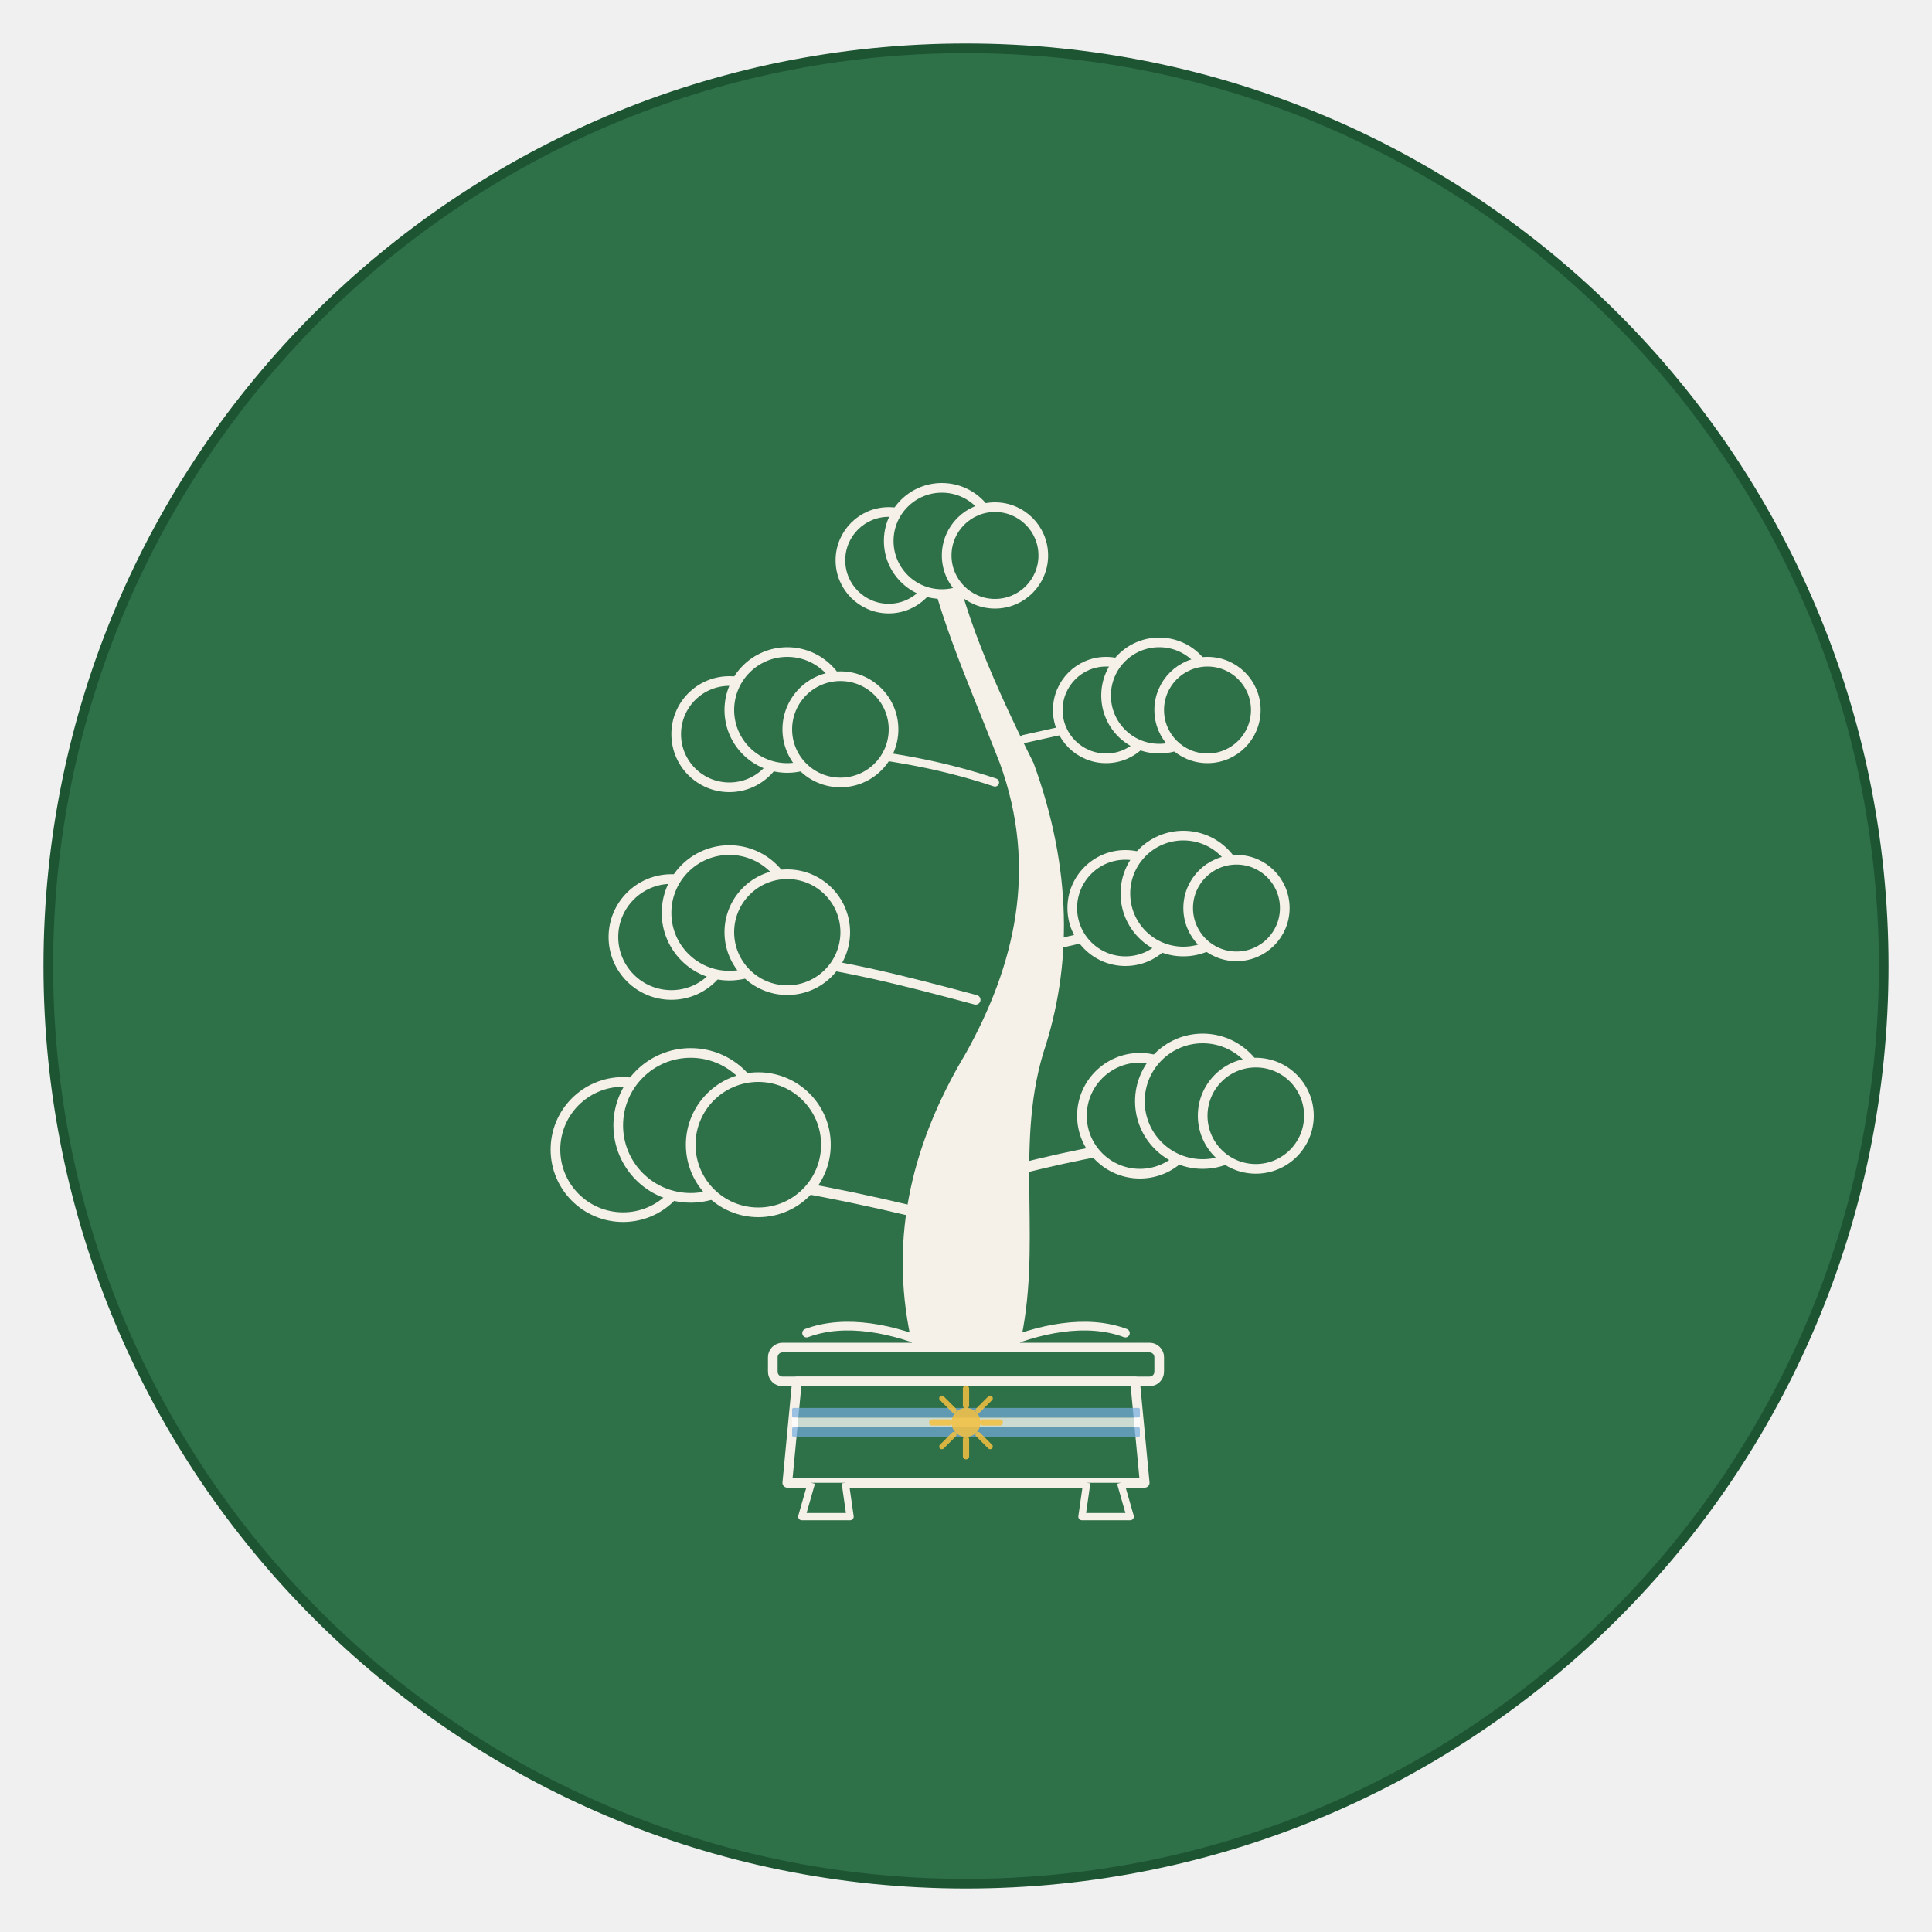
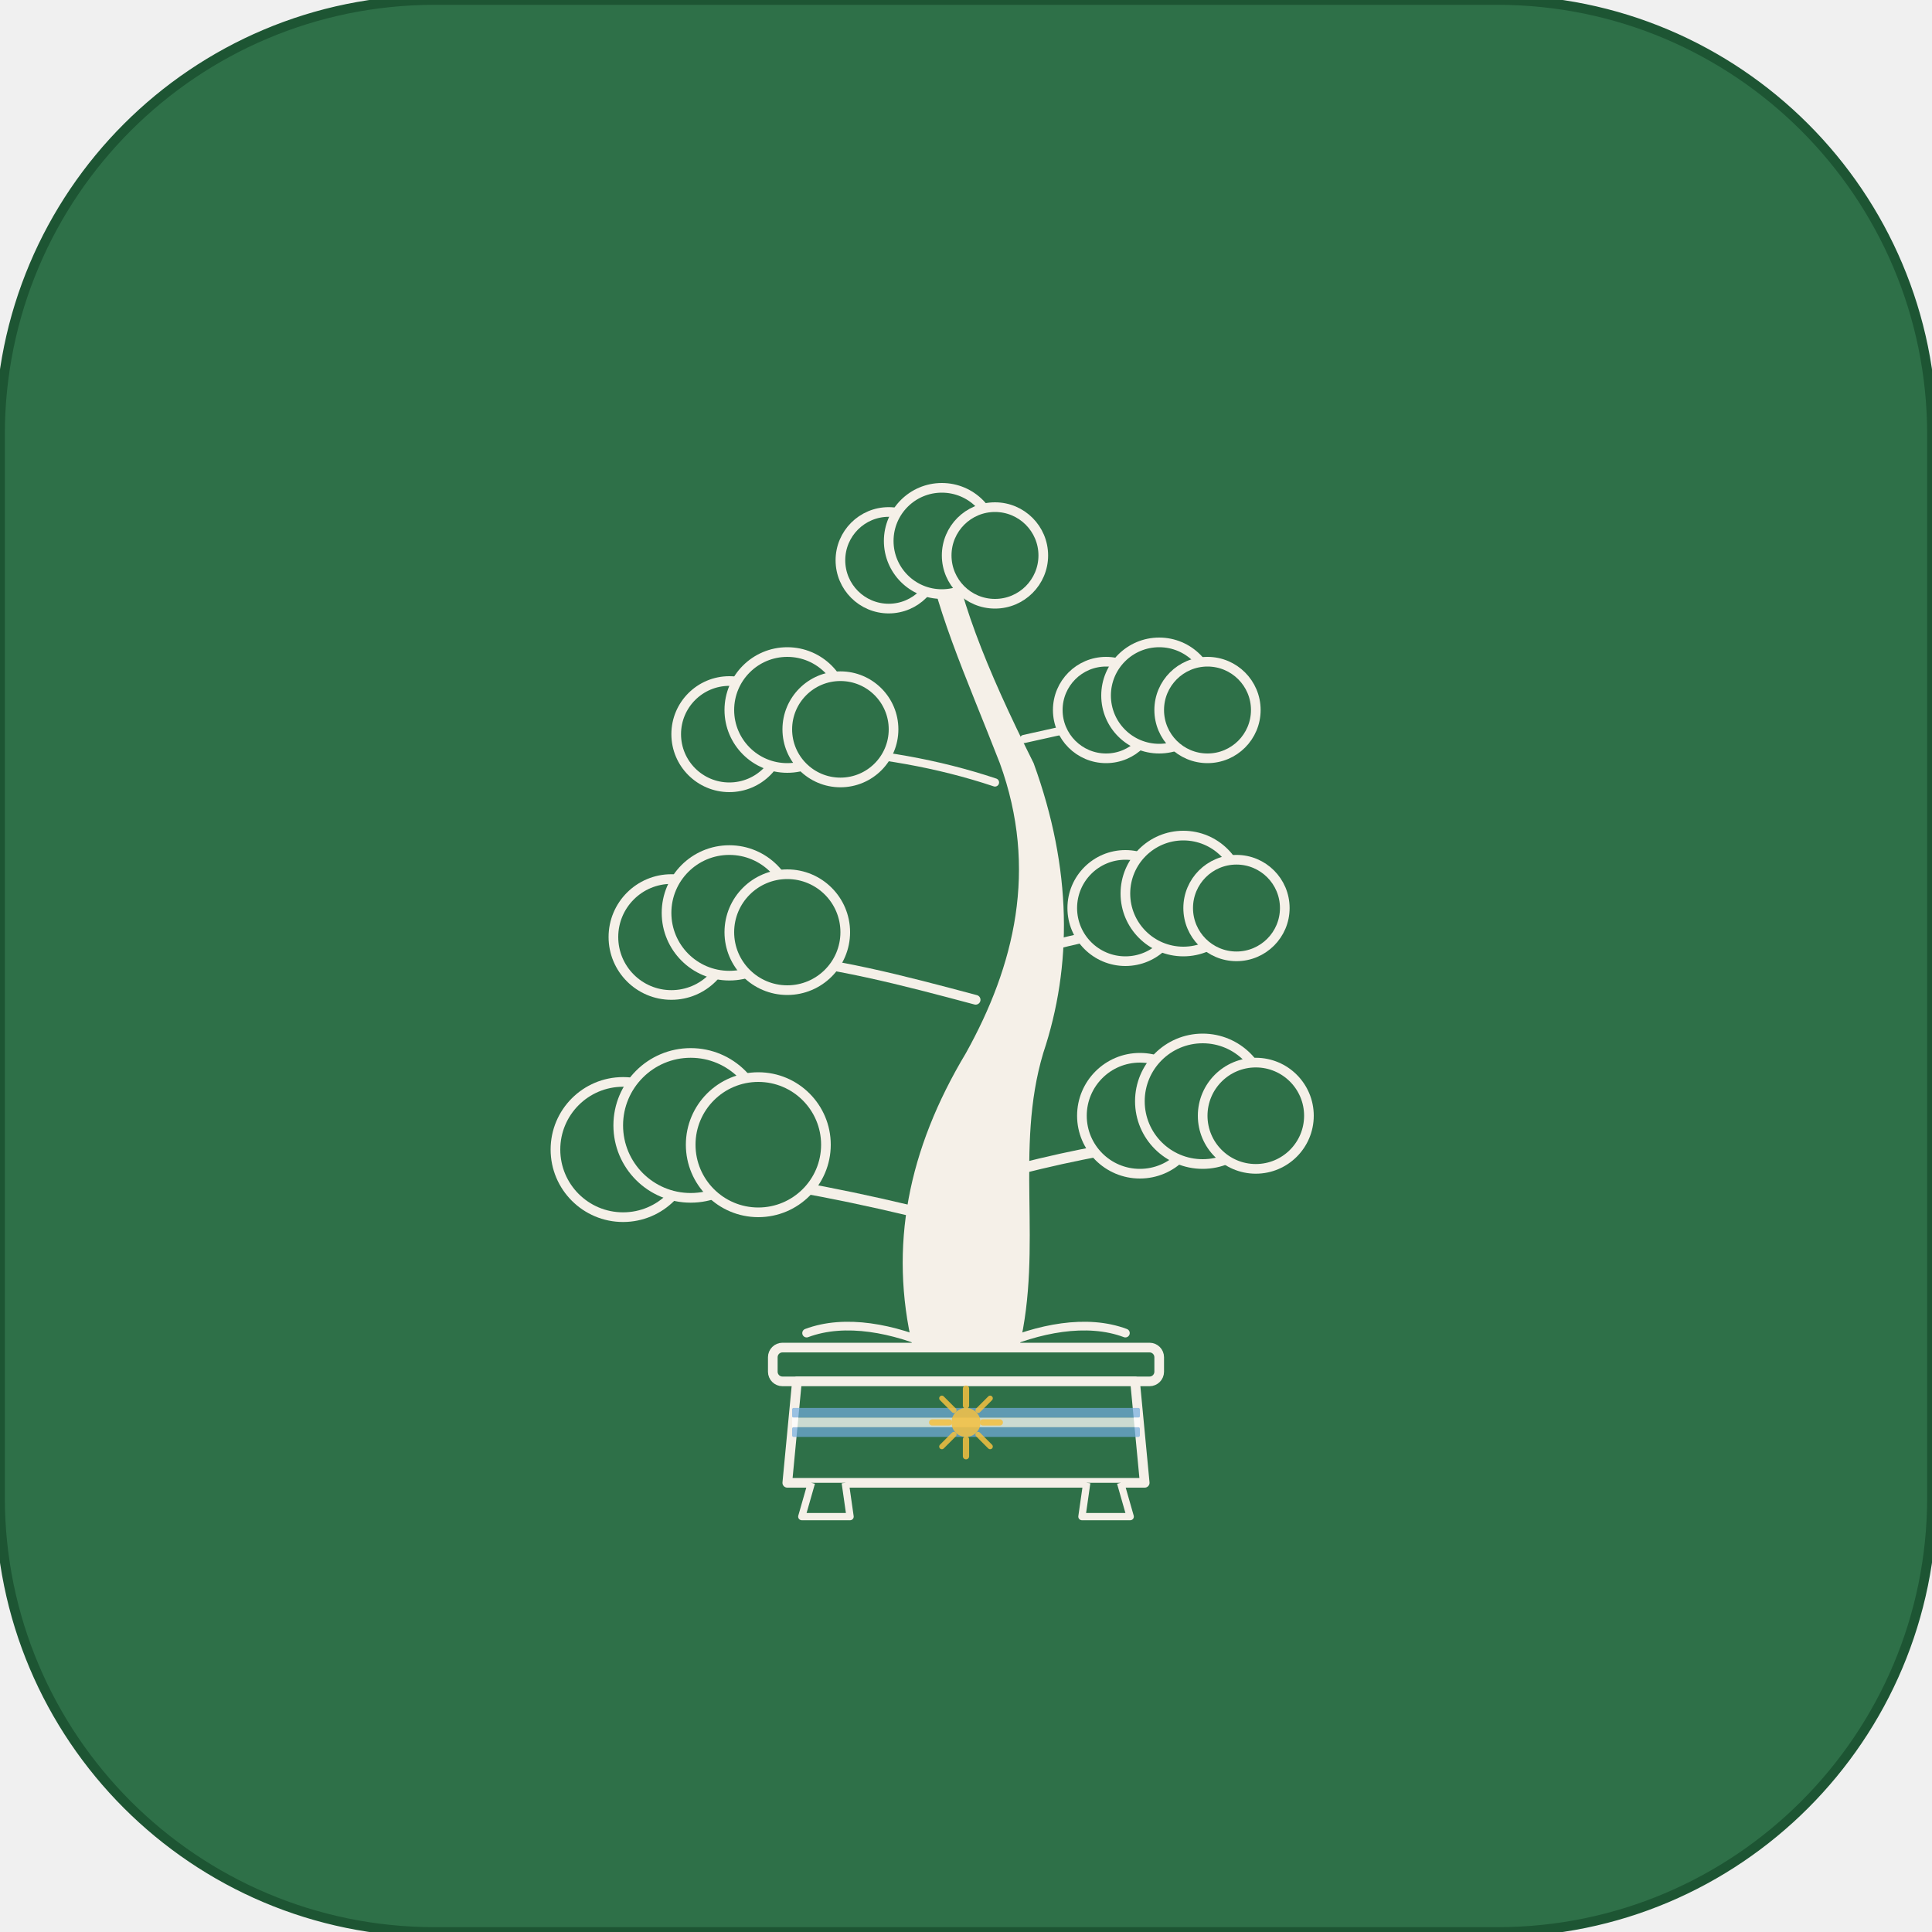
<svg xmlns="http://www.w3.org/2000/svg" viewBox="0 0 400 400" width="400" height="400">
-   <circle cx="200" cy="200" r="190" fill="#2e7048" stroke="#1d5533" stroke-width="2" />
+   <rect width="400" height="400" rx="90" ry="90" fill="#2e7048" stroke="#1d5533" stroke-width="2" />
  <defs>
    <clipPath id="circleClip">
-       <circle cx="200" cy="200" r="188" />
+       <rect width="400" height="400" rx="90" ry="90" />
    </clipPath>
  </defs>
  <g clip-path="url(#circleClip)">
    <rect x="160" y="279" width="80" height="7" rx="2" fill="#2e7048" stroke="#F5F0E8" stroke-width="2" />
    <path d="M 165 286 L 163 307 L 237 307 L 235 286 Z" fill="#2e7048" stroke="#F5F0E8" stroke-width="2" stroke-linejoin="round" />
    <path d="M 168 307 L 166 314 L 176 314 L 175 307" fill="#2e7048" stroke="#F5F0E8" stroke-width="1.5" stroke-linejoin="round" />
    <path d="M 225 307 L 224 314 L 234 314 L 232 307" fill="#2e7048" stroke="#F5F0E8" stroke-width="1.5" stroke-linejoin="round" />
    <path d="M 194 279 C 185 275 175 273 167 276" fill="none" stroke="#F5F0E8" stroke-width="1.8" stroke-linecap="round" />
    <path d="M 206 279 C 215 275 225 273 233 276" fill="none" stroke="#F5F0E8" stroke-width="1.8" stroke-linecap="round" />
    <path d="       M 189 279       C 184 258 188 238 200 218       C 210 200 215 180 207 158       C 200 140 193 125 191 110       L 196 108       C 198 123 204 138 214 158       C 222 180 222 200 216 218       C 210 238 216 258 211 279       Z     " fill="#F5F0E8" />
    <path d="M 194 252 C 178 248 163 245 147 243" fill="none" stroke="#F5F0E8" stroke-width="2.2" stroke-linecap="round" />
    <path d="M 211 242 C 223 239 233 237 246 236" fill="none" stroke="#F5F0E8" stroke-width="2.2" stroke-linecap="round" />
    <path d="M 202 207 C 187 203 172 199 157 198" fill="none" stroke="#F5F0E8" stroke-width="2" stroke-linecap="round" />
    <path d="M 213 197 C 224 194 233 192 244 191" fill="none" stroke="#F5F0E8" stroke-width="2" stroke-linecap="round" />
    <path d="M 206 162 C 194 158 182 156 168 155" fill="none" stroke="#F5F0E8" stroke-width="1.7" stroke-linecap="round" />
    <path d="M 212 153 C 221 151 229 149 239 149" fill="none" stroke="#F5F0E8" stroke-width="1.7" stroke-linecap="round" />
    <circle cx="129" cy="238" r="14" fill="#2e7048" stroke="#F5F0E8" stroke-width="2" />
    <circle cx="143" cy="233" r="15" fill="#2e7048" stroke="#F5F0E8" stroke-width="2" />
    <circle cx="157" cy="237" r="14" fill="#2e7048" stroke="#F5F0E8" stroke-width="2" />
    <circle cx="236" cy="231" r="12" fill="#2e7048" stroke="#F5F0E8" stroke-width="2" />
    <circle cx="249" cy="228" r="13" fill="#2e7048" stroke="#F5F0E8" stroke-width="2" />
    <circle cx="260" cy="231" r="11" fill="#2e7048" stroke="#F5F0E8" stroke-width="2" />
    <circle cx="139" cy="194" r="12" fill="#2e7048" stroke="#F5F0E8" stroke-width="2" />
    <circle cx="151" cy="189" r="13" fill="#2e7048" stroke="#F5F0E8" stroke-width="2" />
    <circle cx="163" cy="193" r="12" fill="#2e7048" stroke="#F5F0E8" stroke-width="2" />
    <circle cx="233" cy="188" r="11" fill="#2e7048" stroke="#F5F0E8" stroke-width="2" />
    <circle cx="245" cy="185" r="12" fill="#2e7048" stroke="#F5F0E8" stroke-width="2" />
    <circle cx="256" cy="188" r="10" fill="#2e7048" stroke="#F5F0E8" stroke-width="2" />
    <circle cx="151" cy="152" r="11" fill="#2e7048" stroke="#F5F0E8" stroke-width="2" />
    <circle cx="163" cy="147" r="12" fill="#2e7048" stroke="#F5F0E8" stroke-width="2" />
    <circle cx="174" cy="151" r="11" fill="#2e7048" stroke="#F5F0E8" stroke-width="2" />
    <circle cx="229" cy="147" r="10" fill="#2e7048" stroke="#F5F0E8" stroke-width="2" />
    <circle cx="240" cy="144" r="11" fill="#2e7048" stroke="#F5F0E8" stroke-width="2" />
    <circle cx="250" cy="147" r="10" fill="#2e7048" stroke="#F5F0E8" stroke-width="2" />
    <circle cx="184" cy="116" r="10" fill="#2e7048" stroke="#F5F0E8" stroke-width="2" />
    <circle cx="195" cy="112" r="11" fill="#2e7048" stroke="#F5F0E8" stroke-width="2" />
    <circle cx="206" cy="115" r="10" fill="#2e7048" stroke="#F5F0E8" stroke-width="2" />
    <rect x="164" y="291.5" width="72" height="2" rx="0.3" fill="#74ACDF" opacity="0.70" />
    <rect x="164" y="293.5" width="72" height="2" rx="0" fill="#FFFFFF" opacity="0.75" />
    <rect x="164" y="295.5" width="72" height="2" rx="0.3" fill="#74ACDF" opacity="0.70" />
    <g transform="translate(200, 294.5)" opacity="0.85">
      <line x1="0" y1="-3.5" x2="0" y2="-7" stroke="#F5C040" stroke-width="1.3" stroke-linecap="round" />
      <line x1="0" y1=" 3.5" x2="0" y2=" 7" stroke="#F5C040" stroke-width="1.3" stroke-linecap="round" />
      <line x1="-3.5" y1="0" x2="-7" y2="0" stroke="#F5C040" stroke-width="1.3" stroke-linecap="round" />
      <line x1=" 3.5" y1="0" x2=" 7" y2="0" stroke="#F5C040" stroke-width="1.3" stroke-linecap="round" />
      <line x1="-2.5" y1="-2.5" x2="-5" y2="-5" stroke="#F5C040" stroke-width="1.1" stroke-linecap="round" />
      <line x1=" 2.5" y1="-2.5" x2=" 5" y2="-5" stroke="#F5C040" stroke-width="1.1" stroke-linecap="round" />
      <line x1="-2.5" y1=" 2.5" x2="-5" y2=" 5" stroke="#F5C040" stroke-width="1.1" stroke-linecap="round" />
      <line x1=" 2.5" y1=" 2.5" x2=" 5" y2=" 5" stroke="#F5C040" stroke-width="1.1" stroke-linecap="round" />
      <circle cx="0" cy="0" r="3" fill="#F5C040" />
    </g>
  </g>
</svg>
